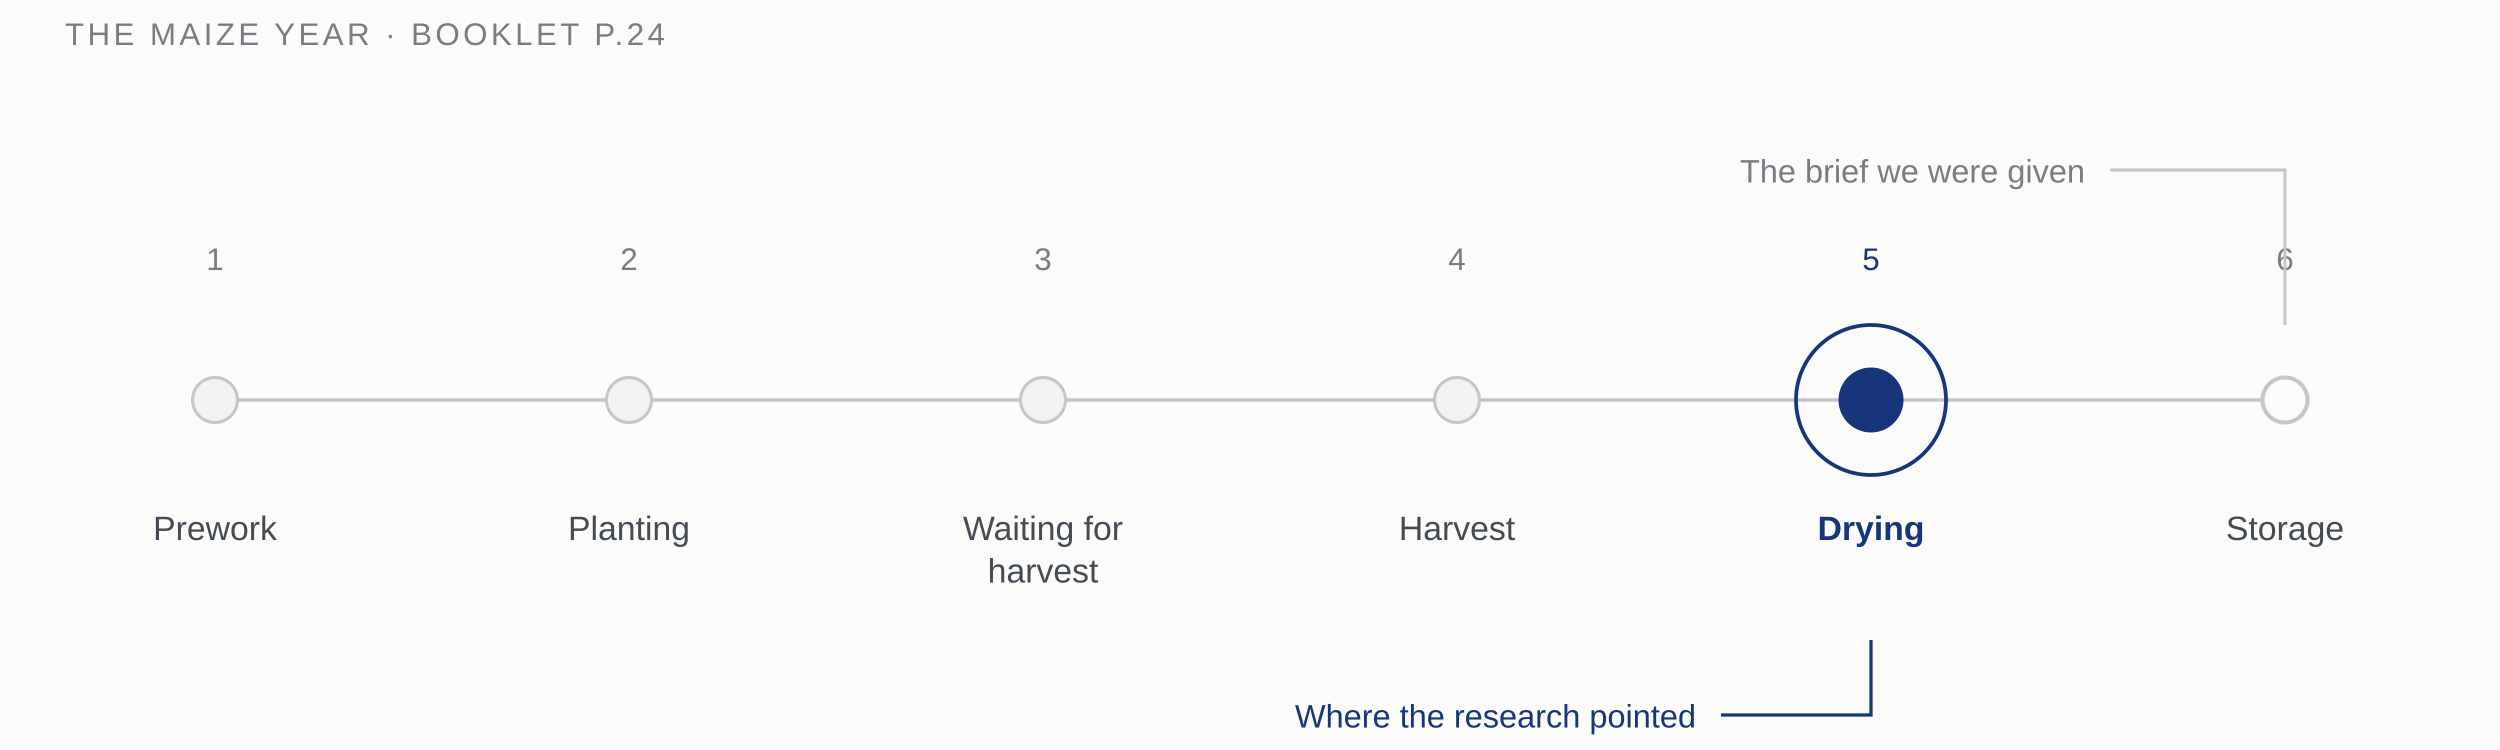
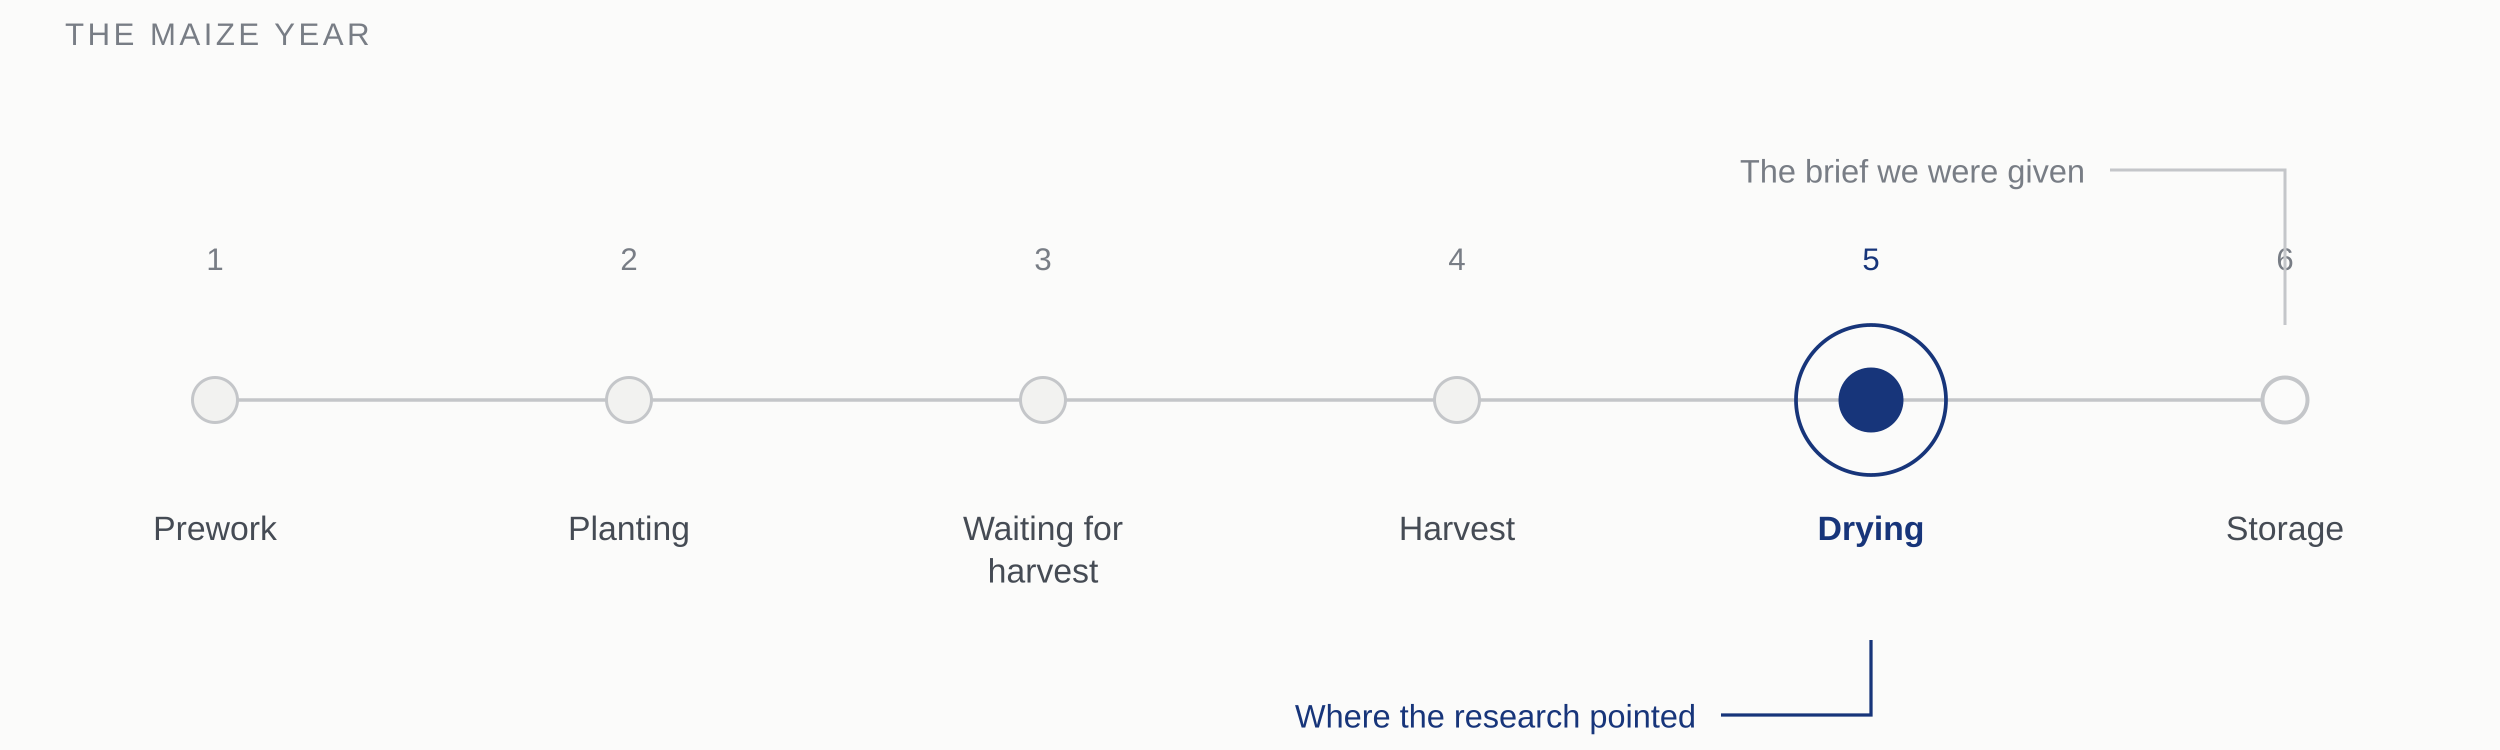
<svg xmlns="http://www.w3.org/2000/svg" font-family="Geist, system-ui, -apple-system, Segoe UI, Helvetica Neue, Arial, sans-serif" viewBox="0 0 1000 300" width="1000" role="img" aria-label="The maize year in six stages. Drying is marked as the focus, storage as the assigned brief.">
  <rect width="1000" height="300" fill="#fbfbfa" />
-   <text x="26" y="18" class="m" font-size="12.5" letter-spacing="0.11em" fill="#787d85">THE MAIZE YEAR · BOOKLET P.24</text>
+   <text x="26" y="18" class="m" font-size="12.5" letter-spacing="0.11em" fill="#787d85">THE MAIZE YEAR</text>
  <line x1="86" y1="160" x2="914" y2="160" stroke="#c4c6c9" stroke-width="1.4" />
  <circle cx="86" cy="160" r="9" fill="#f2f2f0" stroke="#c4c6c9" stroke-width="1.2" />
  <text x="86" y="108" text-anchor="middle" class="m" font-size="12.5" fill="#787d85">1</text>
  <text x="86" y="216" text-anchor="middle" class="s" font-size="13.5" font-weight="400" fill="#454b54">Prework</text>
  <circle cx="251.6" cy="160" r="9" fill="#f2f2f0" stroke="#c4c6c9" stroke-width="1.2" />
  <text x="251.6" y="108" text-anchor="middle" class="m" font-size="12.5" fill="#787d85">2</text>
  <text x="251.6" y="216" text-anchor="middle" class="s" font-size="13.5" font-weight="400" fill="#454b54">Planting</text>
  <circle cx="417.2" cy="160" r="9" fill="#f2f2f0" stroke="#c4c6c9" stroke-width="1.2" />
  <text x="417.2" y="108" text-anchor="middle" class="m" font-size="12.5" fill="#787d85">3</text>
  <text x="417.2" y="216" text-anchor="middle" class="s" font-size="13.5" font-weight="400" fill="#454b54">Waiting for</text>
  <text x="417.2" y="233" text-anchor="middle" class="s" font-size="13.5" font-weight="400" fill="#454b54">harvest</text>
  <circle cx="582.8" cy="160" r="9" fill="#f2f2f0" stroke="#c4c6c9" stroke-width="1.2" />
  <text x="582.8" y="108" text-anchor="middle" class="m" font-size="12.5" fill="#787d85">4</text>
  <text x="582.8" y="216" text-anchor="middle" class="s" font-size="13.5" font-weight="400" fill="#454b54">Harvest</text>
  <circle cx="748.4" cy="160" r="30" fill="none" stroke="#17357a" stroke-width="1.5" />
  <circle cx="748.4" cy="160" r="13" fill="#17357a" />
  <text x="748.4" y="108" text-anchor="middle" class="m" font-size="12.5" fill="#17357a">5</text>
  <text x="748.4" y="216" text-anchor="middle" class="s" font-size="13.5" font-weight="600" fill="#17357a">Drying</text>
  <circle cx="914" cy="160" r="9" fill="#fbfbfa" stroke="#c4c6c9" stroke-width="1.6" />
  <text x="914" y="108" text-anchor="middle" class="m" font-size="12.5" fill="#787d85">6</text>
  <text x="914" y="216" text-anchor="middle" class="s" font-size="13.5" font-weight="400" fill="#454b54">Storage</text>
  <path d="M914,130 L914,68 L844,68" fill="none" stroke="#c4c6c9" stroke-width="1.2" />
  <text x="834" y="73" text-anchor="end" class="s" font-size="13" fill="#787d85">The brief we were given</text>
  <path d="M748.4,256 L748.4,286 L688.4,286" fill="none" stroke="#17357a" stroke-width="1.3" />
  <text x="678.4" y="291" text-anchor="end" class="s" font-size="13" fill="#17357a">Where the research pointed</text>
</svg>
